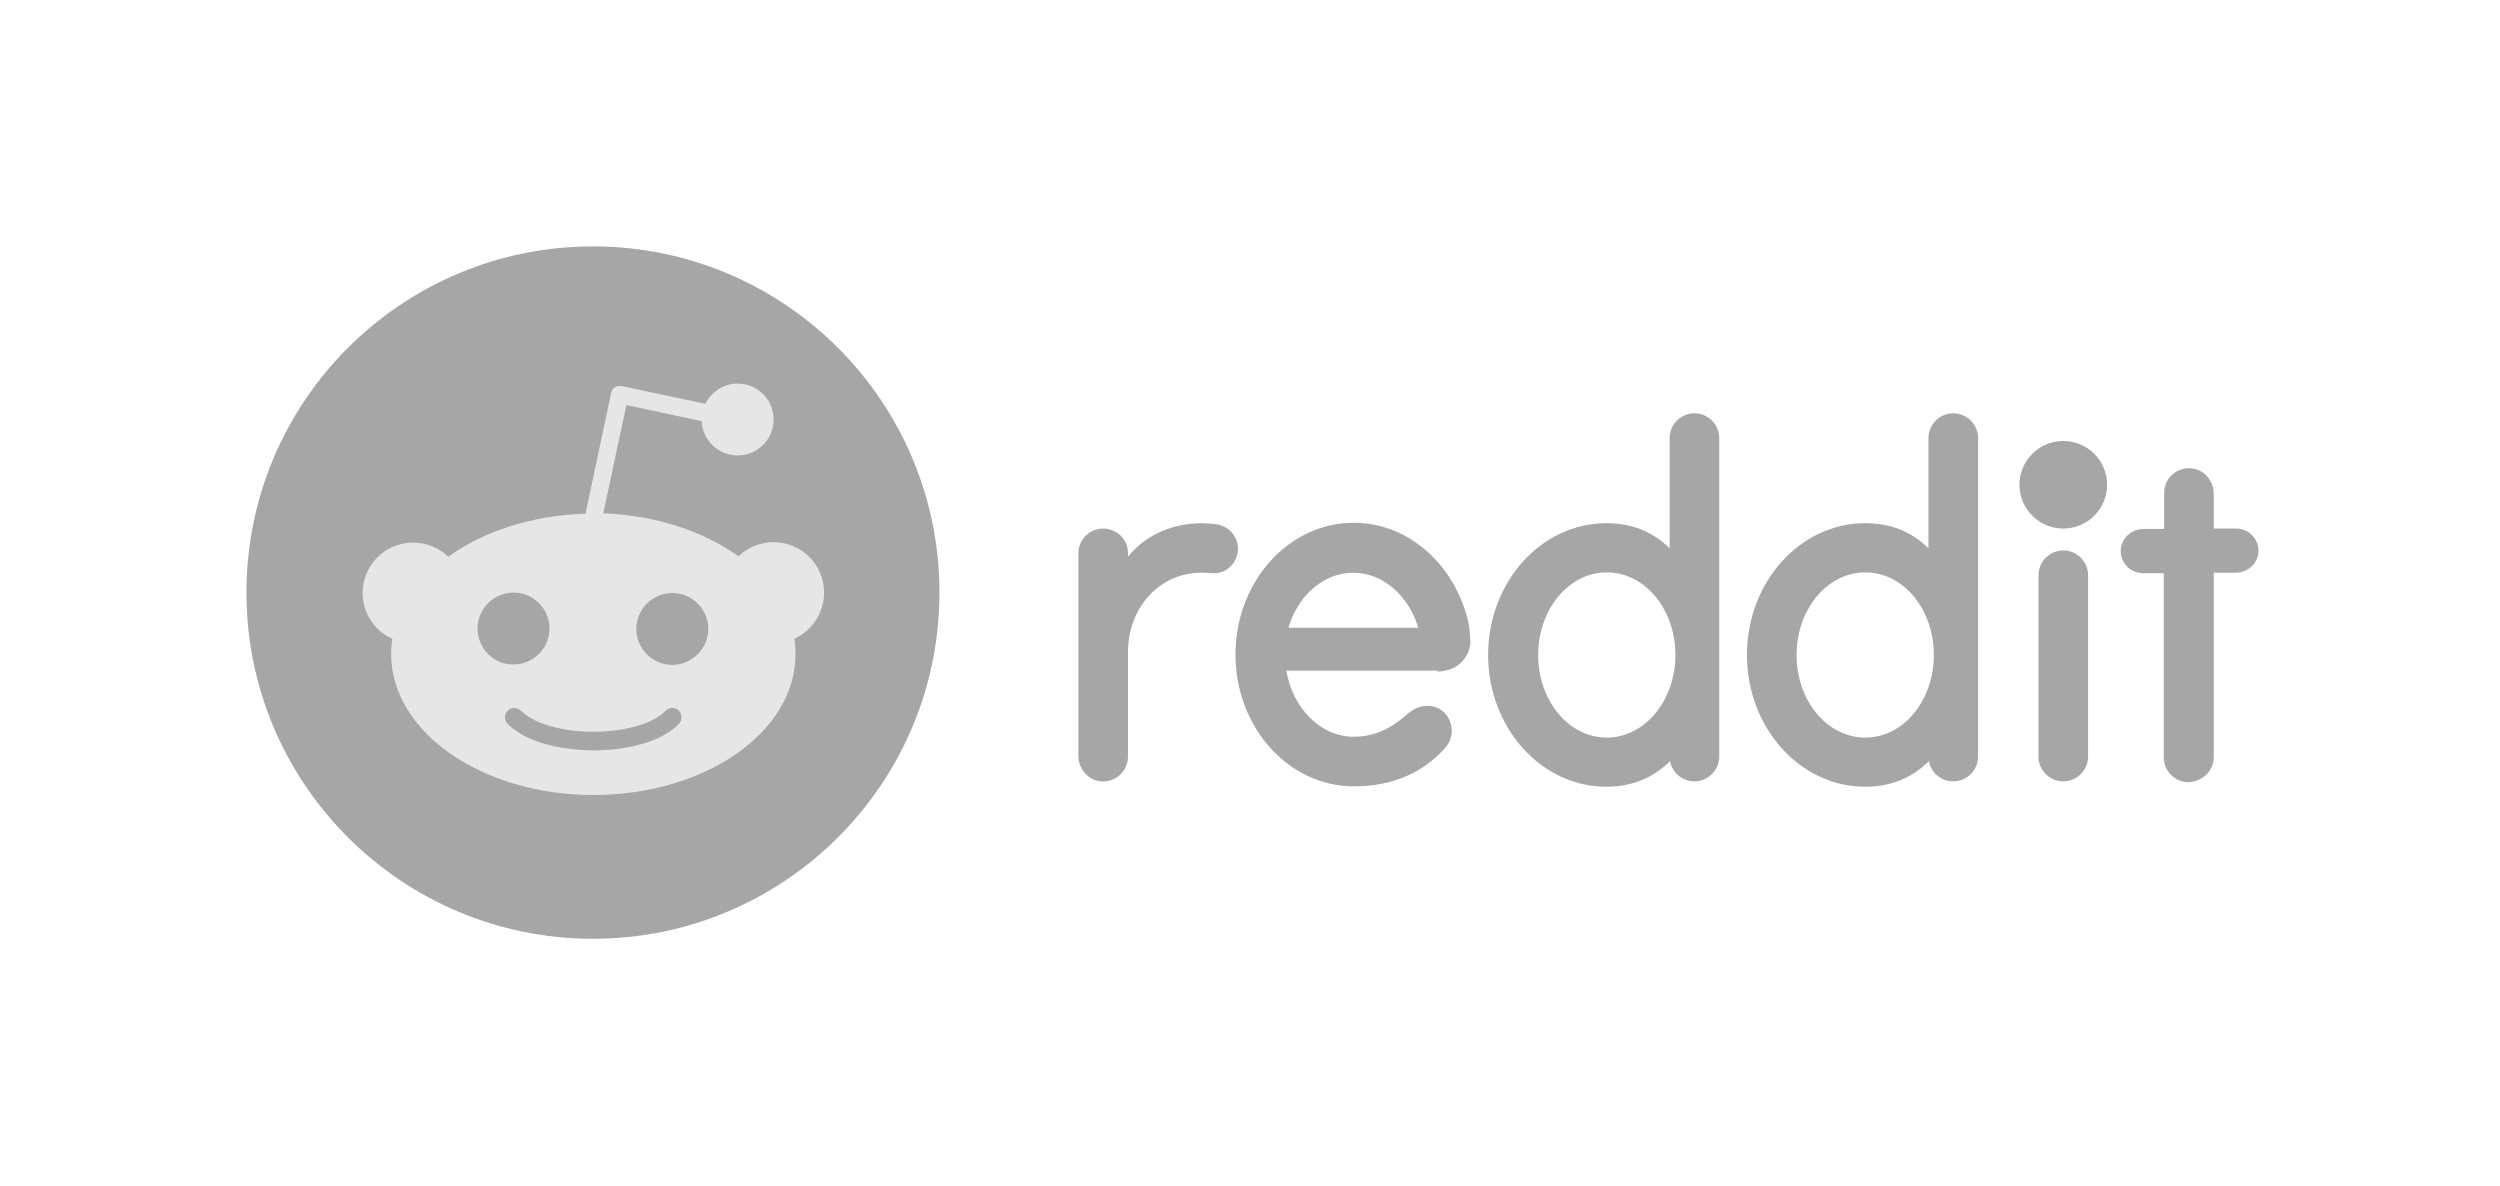
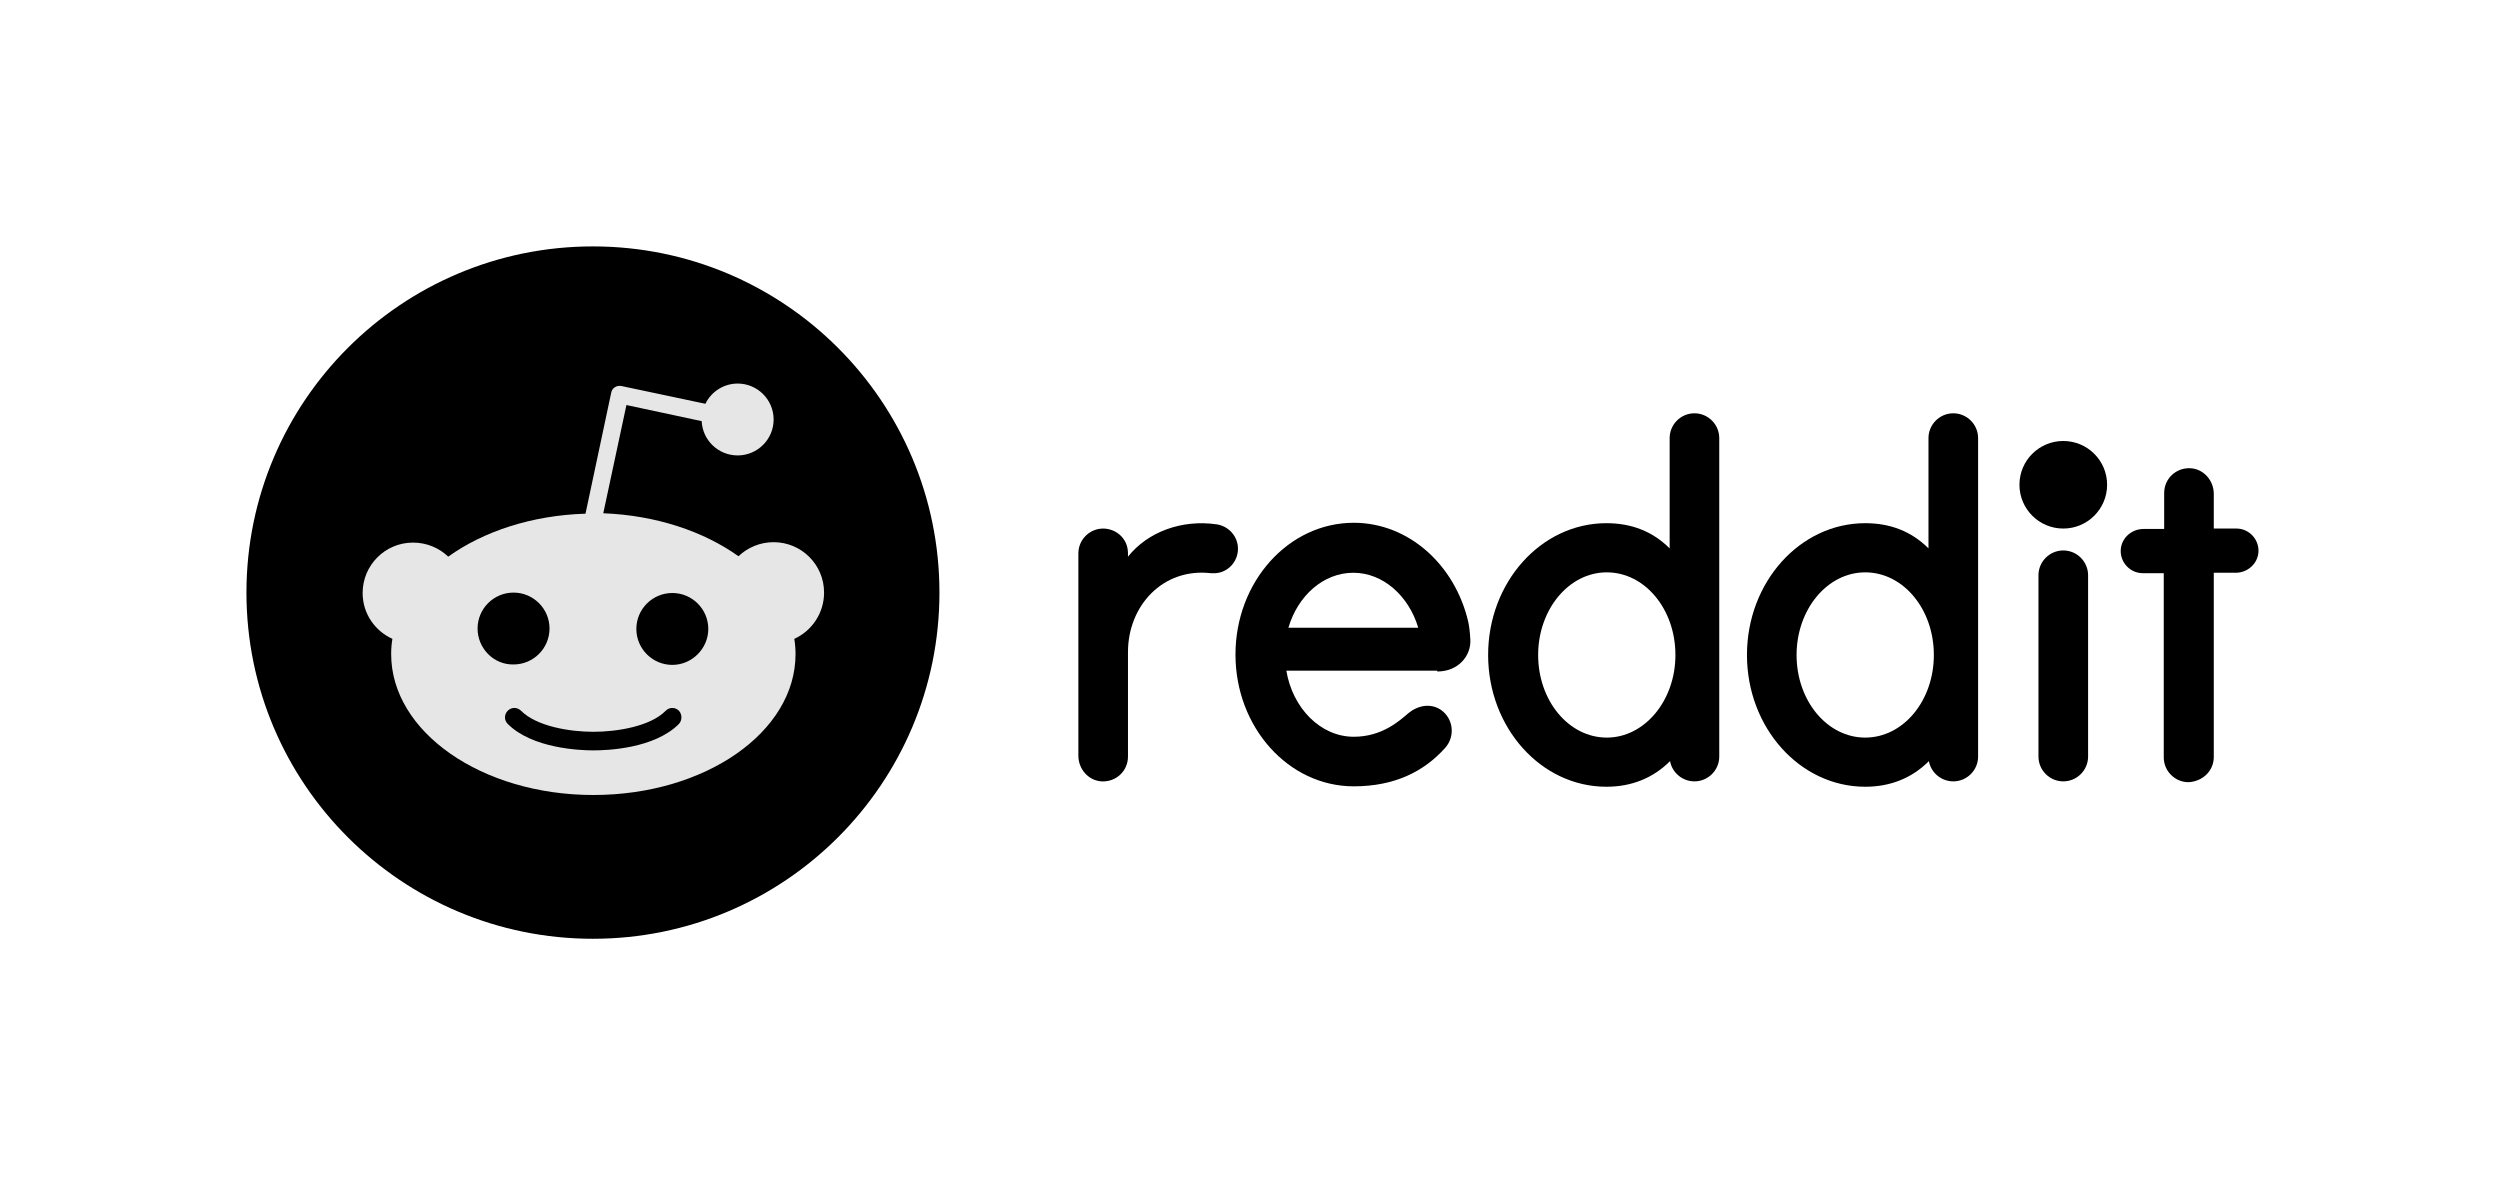
<svg xmlns="http://www.w3.org/2000/svg" width="135" height="64" viewBox="0 0 135 64" fill="none">
-   <path d="M111.417 28.542C112.724 28.542 113.784 27.483 113.784 26.177C113.784 24.871 112.724 23.813 111.417 23.813C110.11 23.813 109.05 24.871 109.05 26.177C109.05 27.483 110.11 28.542 111.417 28.542Z" fill="#222222" fill-opacity="0.4" />
-   <path d="M77.612 36.261C78.773 36.261 79.443 35.391 79.399 34.543C79.376 34.097 79.332 33.807 79.287 33.584C78.573 30.505 76.072 28.23 73.102 28.23C69.574 28.23 66.716 31.42 66.716 35.346C66.716 39.272 69.574 42.462 73.102 42.462C75.313 42.462 76.898 41.659 78.037 40.388C78.595 39.763 78.483 38.804 77.813 38.335C77.255 37.956 76.563 38.09 76.049 38.514C75.558 38.937 74.62 39.785 73.102 39.785C71.316 39.785 69.798 38.246 69.463 36.216H77.612V36.261ZM73.08 30.929C74.687 30.929 76.072 32.178 76.585 33.896H69.574C70.088 32.156 71.472 30.929 73.08 30.929Z" fill="#222222" fill-opacity="0.4" />
-   <path d="M66.85 29.635C66.85 28.966 66.359 28.43 65.734 28.319C63.791 28.029 61.961 28.743 60.911 30.059V29.881C60.911 29.055 60.241 28.542 59.571 28.542C58.834 28.542 58.232 29.144 58.232 29.881V40.811C58.232 41.525 58.768 42.15 59.482 42.194C60.264 42.239 60.911 41.637 60.911 40.856V35.212C60.911 32.714 62.787 30.661 65.377 30.951C65.466 30.951 65.555 30.951 65.645 30.951C66.314 30.907 66.85 30.327 66.85 29.635Z" fill="#222222" fill-opacity="0.4" />
-   <path d="M112.757 31.063C112.757 30.327 112.154 29.724 111.417 29.724C110.68 29.724 110.077 30.327 110.077 31.063C110.077 31.107 110.077 40.432 110.077 40.856C110.077 41.592 110.68 42.194 111.417 42.194C112.154 42.194 112.757 41.592 112.757 40.856C112.757 40.454 112.757 31.13 112.757 31.063Z" fill="#222222" fill-opacity="0.4" />
-   <path d="M92.84 23.657C92.84 22.92 92.237 22.318 91.5 22.318C90.763 22.318 90.161 22.92 90.161 23.657V29.613C89.245 28.698 88.106 28.252 86.744 28.252C83.217 28.252 80.359 31.442 80.359 35.368C80.359 39.294 83.217 42.484 86.744 42.484C88.106 42.484 89.267 42.016 90.183 41.101C90.295 41.726 90.853 42.194 91.5 42.194C92.237 42.194 92.84 41.592 92.84 40.856V23.657ZM86.767 39.83C84.713 39.83 83.06 37.844 83.06 35.368C83.06 32.914 84.713 30.907 86.767 30.907C88.821 30.907 90.473 32.892 90.473 35.368C90.473 37.844 88.799 39.83 86.767 39.83Z" fill="#222222" fill-opacity="0.4" />
-   <path d="M106.817 23.657C106.817 22.92 106.214 22.318 105.478 22.318C104.741 22.318 104.138 22.92 104.138 23.657V29.613C103.222 28.698 102.084 28.252 100.722 28.252C97.194 28.252 94.336 31.442 94.336 35.368C94.336 39.294 97.194 42.484 100.722 42.484C102.084 42.484 103.245 42.016 104.16 41.101C104.272 41.726 104.83 42.194 105.478 42.194C106.214 42.194 106.817 41.592 106.817 40.856V23.657ZM100.722 39.83C98.668 39.83 97.015 37.844 97.015 35.368C97.015 32.914 98.668 30.907 100.722 30.907C102.776 30.907 104.428 32.892 104.428 35.368C104.428 37.844 102.776 39.83 100.722 39.83Z" fill="#222222" fill-opacity="0.4" />
-   <path d="M119.544 40.878V30.929H120.728C121.353 30.929 121.911 30.46 121.956 29.814C122 29.122 121.442 28.542 120.772 28.542H119.544V26.668C119.544 25.954 119.008 25.33 118.294 25.285C117.513 25.24 116.865 25.843 116.865 26.623V28.564H115.749C115.123 28.564 114.565 29.033 114.521 29.68C114.476 30.371 115.034 30.951 115.704 30.951H116.843V40.901C116.843 41.637 117.446 42.239 118.182 42.239C118.964 42.194 119.544 41.614 119.544 40.878Z" fill="#222222" fill-opacity="0.4" />
-   <path d="M32.019 50.694C42.352 50.694 50.73 42.324 50.73 32C50.73 21.675 42.352 13.306 32.019 13.306C21.685 13.306 13.308 21.675 13.308 32C13.308 42.324 21.685 50.694 32.019 50.694Z" fill="#222222" fill-opacity="0.4" />
+   <path d="M111.417 28.542C112.724 28.542 113.784 27.483 113.784 26.177C113.784 24.871 112.724 23.813 111.417 23.813C110.11 23.813 109.05 24.871 109.05 26.177C109.05 27.483 110.11 28.542 111.417 28.542Z" fill="currentColor" />
+   <path d="M77.612 36.261C78.773 36.261 79.443 35.391 79.399 34.543C79.376 34.097 79.332 33.807 79.287 33.584C78.573 30.505 76.072 28.23 73.102 28.23C69.574 28.23 66.716 31.42 66.716 35.346C66.716 39.272 69.574 42.462 73.102 42.462C75.313 42.462 76.898 41.659 78.037 40.388C78.595 39.763 78.483 38.804 77.813 38.335C77.255 37.956 76.563 38.09 76.049 38.514C75.558 38.937 74.62 39.785 73.102 39.785C71.316 39.785 69.798 38.246 69.463 36.216H77.612V36.261ZM73.08 30.929C74.687 30.929 76.072 32.178 76.585 33.896H69.574C70.088 32.156 71.472 30.929 73.08 30.929Z" fill="currentColor" />
+   <path d="M66.85 29.635C66.85 28.966 66.359 28.43 65.734 28.319C63.791 28.029 61.961 28.743 60.911 30.059V29.881C60.911 29.055 60.241 28.542 59.571 28.542C58.834 28.542 58.232 29.144 58.232 29.881V40.811C58.232 41.525 58.768 42.15 59.482 42.194C60.264 42.239 60.911 41.637 60.911 40.856V35.212C60.911 32.714 62.787 30.661 65.377 30.951C65.466 30.951 65.555 30.951 65.645 30.951C66.314 30.907 66.85 30.327 66.85 29.635Z" fill="currentColor" />
+   <path d="M112.757 31.063C112.757 30.327 112.154 29.724 111.417 29.724C110.68 29.724 110.077 30.327 110.077 31.063C110.077 31.107 110.077 40.432 110.077 40.856C110.077 41.592 110.68 42.194 111.417 42.194C112.154 42.194 112.757 41.592 112.757 40.856C112.757 40.454 112.757 31.13 112.757 31.063Z" fill="currentColor" />
+   <path d="M92.84 23.657C92.84 22.92 92.237 22.318 91.5 22.318C90.763 22.318 90.161 22.92 90.161 23.657V29.613C89.245 28.698 88.106 28.252 86.744 28.252C83.217 28.252 80.359 31.442 80.359 35.368C80.359 39.294 83.217 42.484 86.744 42.484C88.106 42.484 89.267 42.016 90.183 41.101C90.295 41.726 90.853 42.194 91.5 42.194C92.237 42.194 92.84 41.592 92.84 40.856V23.657ZM86.767 39.83C84.713 39.83 83.06 37.844 83.06 35.368C83.06 32.914 84.713 30.907 86.767 30.907C88.821 30.907 90.473 32.892 90.473 35.368C90.473 37.844 88.799 39.83 86.767 39.83Z" fill="currentColor" />
+   <path d="M106.817 23.657C106.817 22.92 106.214 22.318 105.478 22.318C104.741 22.318 104.138 22.92 104.138 23.657V29.613C103.222 28.698 102.084 28.252 100.722 28.252C97.194 28.252 94.336 31.442 94.336 35.368C94.336 39.294 97.194 42.484 100.722 42.484C102.084 42.484 103.245 42.016 104.16 41.101C104.272 41.726 104.83 42.194 105.478 42.194C106.214 42.194 106.817 41.592 106.817 40.856V23.657ZM100.722 39.83C98.668 39.83 97.015 37.844 97.015 35.368C97.015 32.914 98.668 30.907 100.722 30.907C102.776 30.907 104.428 32.892 104.428 35.368C104.428 37.844 102.776 39.83 100.722 39.83Z" fill="currentColor" />
+   <path d="M119.544 40.878V30.929H120.728C121.353 30.929 121.911 30.46 121.956 29.814C122 29.122 121.442 28.542 120.772 28.542H119.544V26.668C119.544 25.954 119.008 25.33 118.294 25.285C117.513 25.24 116.865 25.843 116.865 26.623V28.564H115.749C115.123 28.564 114.565 29.033 114.521 29.68C114.476 30.371 115.034 30.951 115.704 30.951H116.843V40.901C116.843 41.637 117.446 42.239 118.182 42.239C118.964 42.194 119.544 41.614 119.544 40.878Z" fill="currentColor" />
+   <path d="M32.019 50.694C42.352 50.694 50.73 42.324 50.73 32C50.73 21.675 42.352 13.306 32.019 13.306C21.685 13.306 13.308 21.675 13.308 32C13.308 42.324 21.685 50.694 32.019 50.694Z" fill="currentColor" />
  <path d="M44.5 32C44.5 30.483 43.272 29.278 41.776 29.278C41.039 29.278 40.369 29.568 39.878 30.037C38.003 28.698 35.435 27.828 32.577 27.716L33.827 21.872L37.891 22.742C37.936 23.768 38.784 24.593 39.834 24.593C40.905 24.593 41.776 23.724 41.776 22.653C41.776 21.582 40.905 20.712 39.834 20.712C39.074 20.712 38.404 21.158 38.092 21.805L33.559 20.846C33.425 20.823 33.291 20.846 33.202 20.913C33.09 20.98 33.023 21.091 33.001 21.225L31.617 27.739C28.714 27.828 26.102 28.698 24.204 30.059C23.713 29.59 23.043 29.3 22.306 29.3C20.788 29.3 19.582 30.527 19.582 32.022C19.582 33.137 20.252 34.074 21.19 34.498C21.145 34.766 21.123 35.033 21.123 35.324C21.123 39.517 26.012 42.93 32.041 42.93C38.07 42.93 42.959 39.54 42.959 35.324C42.959 35.056 42.937 34.766 42.892 34.498C43.83 34.074 44.5 33.115 44.5 32ZM25.789 33.94C25.789 32.87 26.66 32 27.732 32C28.803 32 29.674 32.87 29.674 33.94C29.674 35.011 28.803 35.881 27.732 35.881C26.66 35.904 25.789 35.011 25.789 33.94ZM36.663 39.093C35.323 40.432 32.778 40.521 32.041 40.521C31.282 40.521 28.736 40.41 27.419 39.093C27.218 38.893 27.218 38.58 27.419 38.38C27.62 38.179 27.933 38.179 28.134 38.38C28.982 39.227 30.768 39.517 32.041 39.517C33.314 39.517 35.122 39.227 35.948 38.38C36.149 38.179 36.462 38.179 36.663 38.38C36.842 38.58 36.842 38.893 36.663 39.093ZM36.306 35.904C35.234 35.904 34.363 35.033 34.363 33.963C34.363 32.892 35.234 32.022 36.306 32.022C37.377 32.022 38.248 32.892 38.248 33.963C38.248 35.011 37.377 35.904 36.306 35.904Z" fill="#E6E6E6" />
</svg>
